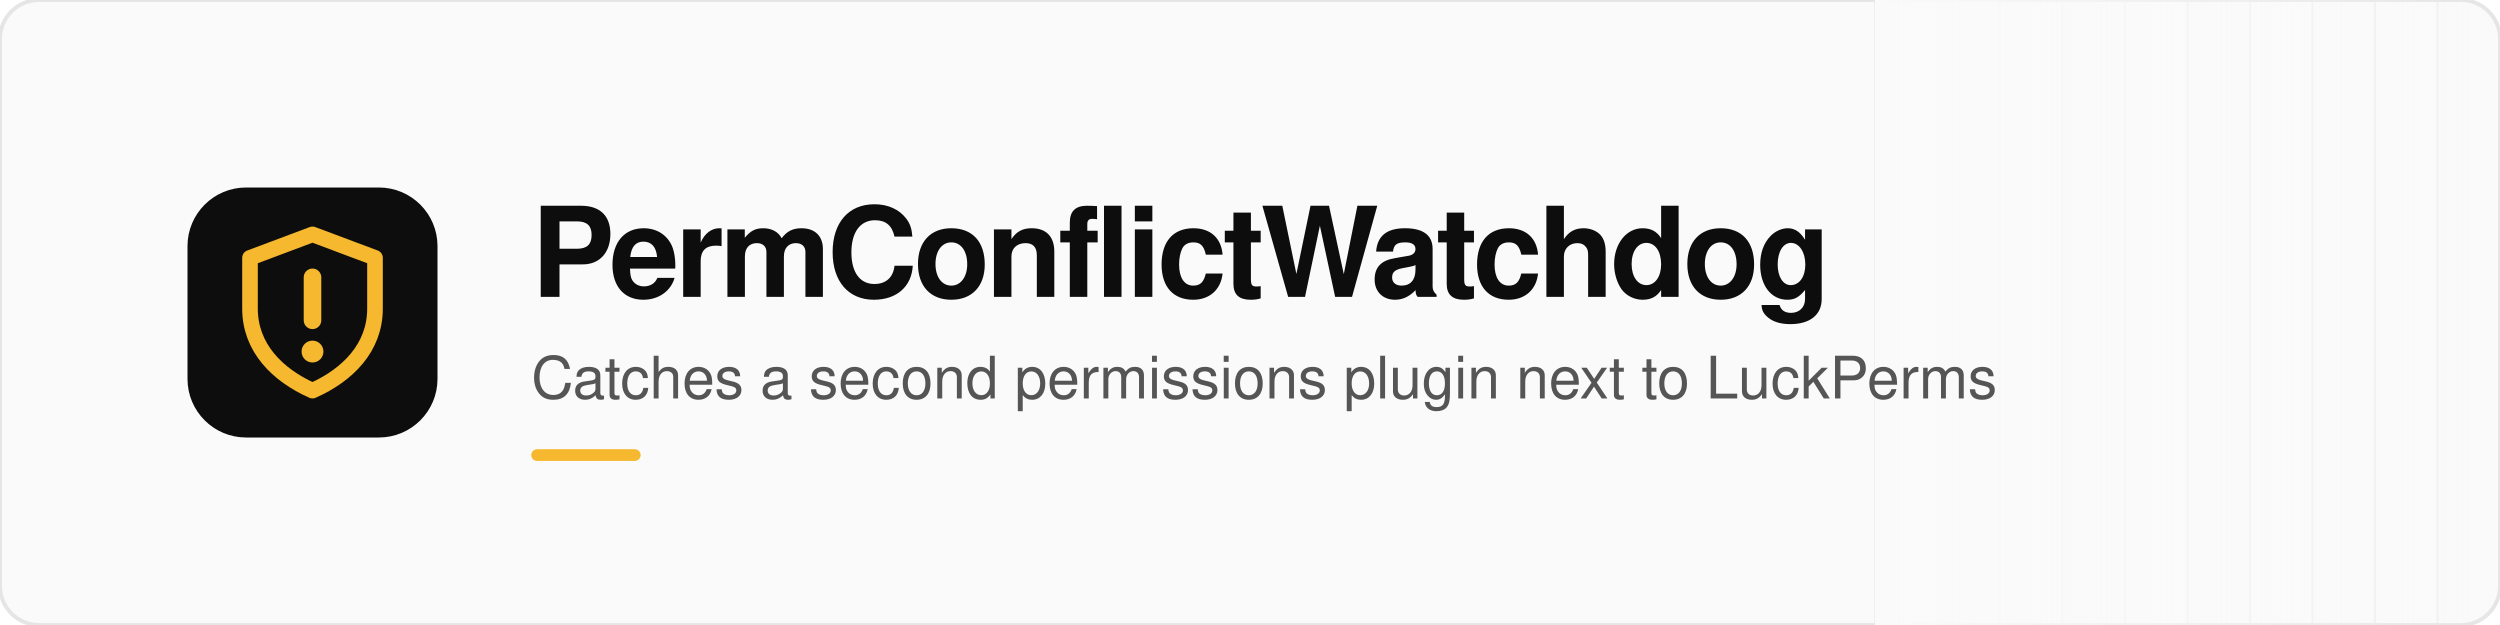
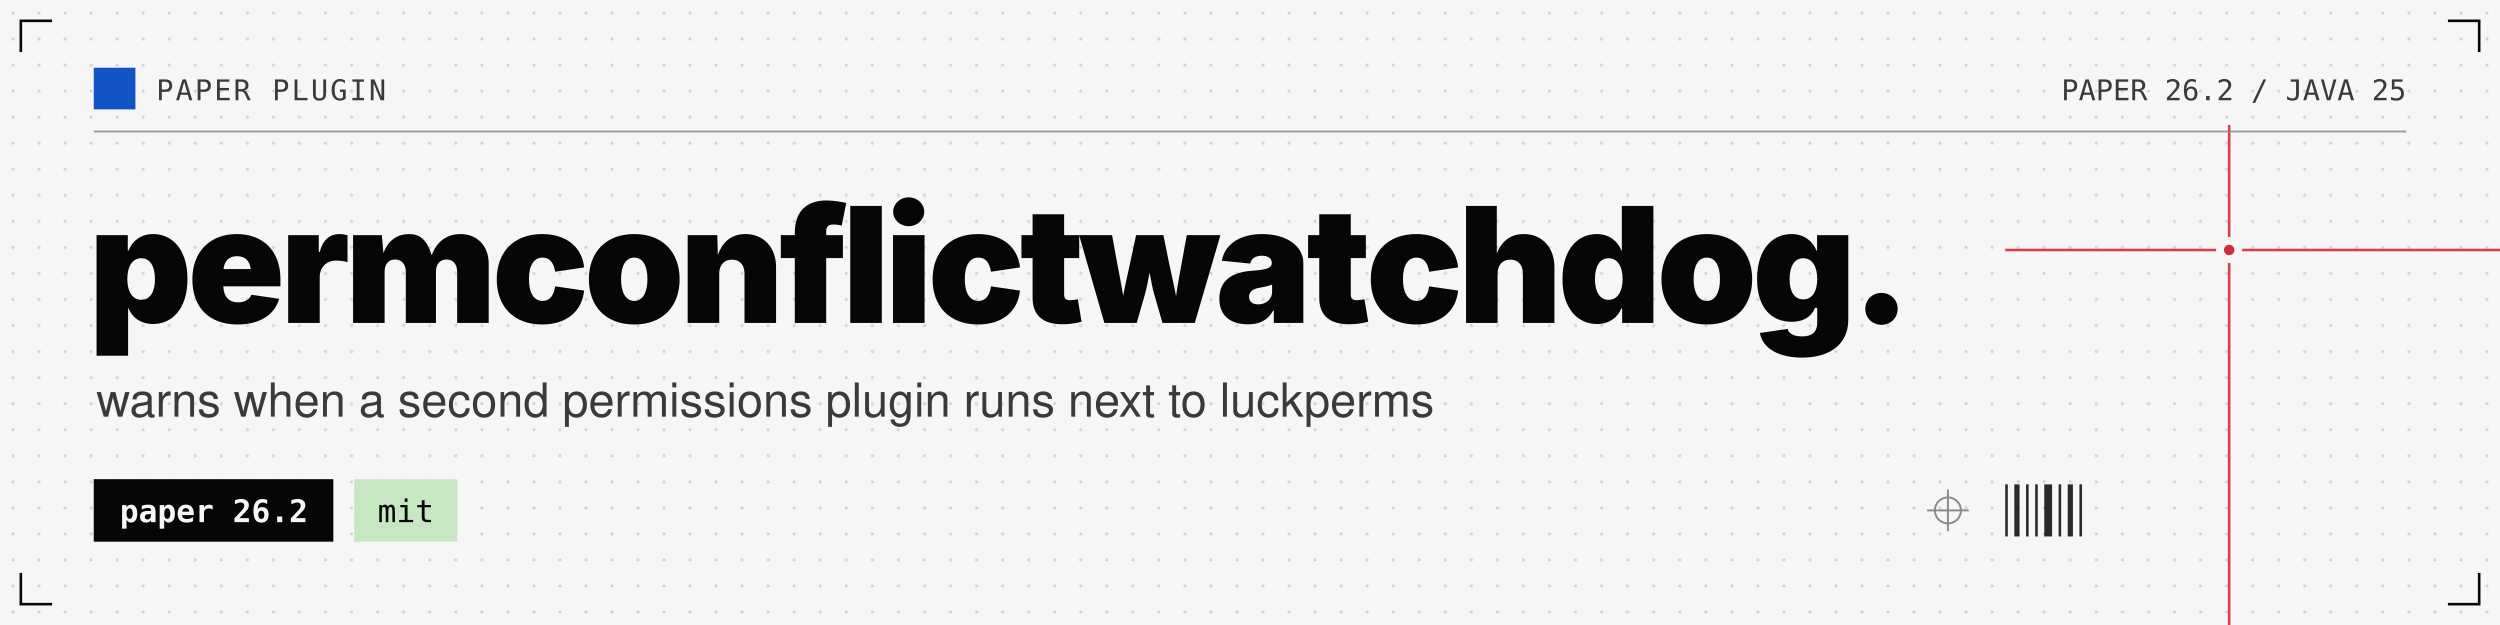
- <svg xmlns="http://www.w3.org/2000/svg" width="1280" height="320" viewBox="0 0 1280 320" role="img" aria-label="PermConflictWatchdog: Catches a second permissions plugin next to LuckPerms">
+ <svg xmlns="http://www.w3.org/2000/svg" width="960" height="240" viewBox="0 0 960 240" role="img" aria-labelledby="t">
+   <rect width="100%" height="100%" fill="#f6f6f6" />
  <defs>
-     <linearGradient id="fade" x1="0" x2="1">
-       <stop offset="0" stop-color="#fafafa" />
-       <stop offset="1" stop-color="#fafafa" stop-opacity="0" />
-     </linearGradient>
+     <pattern id="d" width="10" height="10" patternUnits="userSpaceOnUse">
+       <circle cx="5.0" cy="5.0" r="0.6" fill="#8a8a8a" />
+     </pattern>
  </defs>
-   <rect width="1280" height="320" rx="20" fill="#fafafa" stroke="#e5e5e5" stroke-width="2" />
-   <g opacity="0.5" stroke="#e5e5e5" stroke-width="1">
-     <path d="M960 0 V320" />
-     <path d="M992 0 V320" />
-     <path d="M1024 0 V320" />
-     <path d="M1056 0 V320" />
-     <path d="M1088 0 V320" />
-     <path d="M1120 0 V320" />
-     <path d="M1152 0 V320" />
-     <path d="M1184 0 V320" />
-     <path d="M1216 0 V320" />
-     <path d="M1248 0 V320" />
+   <rect width="960" height="240" fill="url(#d)" opacity="0.35" />
+   <path d="M8 20V8H20M952 20V8H940M8 220V232H20M952 220V232H940" stroke="#060606" stroke-width="1" fill="none" />
+   <g stroke="#d42a3c" stroke-width="1">
+     <path d="M856 48V91M856 101V240M770 96H851M861 96H960" opacity="0.9" />
+     <circle cx="856" cy="96" r="2" fill="#d42a3c" stroke="none" />
  </g>
-   <rect x="960" y="0" width="320" height="320" fill="url(#fade)" />
-   <g transform="translate(96 96) scale(2.0)">
-     <rect x="1" y="1" width="62" height="62" rx="14" fill="#0d0d0d" stroke="#0d0d0d" stroke-width="2" />
-     <path d="M32 12 L48 18 V31 C48 41 41 48 32 52 C23 48 16 41 16 31 V18 Z" fill="none" stroke="#f5b82e" stroke-width="4" stroke-linejoin="round" />
-     <path d="M32 23 V34" stroke="#f5b82e" stroke-width="4.5" stroke-linecap="round" />
-     <circle cx="32" cy="42" r="2.8" fill="#f5b82e" />
+   <rect x="36" y="26" width="16" height="16" fill="#1254c6" />
+   <text x="60" y="38.5" font-family="ui-monospace,SFMono-Regular,'Cascadia Mono',Consolas,Menlo,monospace" font-size="11" fill="#3a3a3a" letter-spacing="0.8">PAPER PLUGIN</text>
+   <text x="924" y="38.5" text-anchor="end" font-family="ui-monospace,SFMono-Regular,'Cascadia Mono',Consolas,Menlo,monospace" font-size="11" fill="#3a3a3a">PAPER 26.2 / JAVA 25</text>
+   <path d="M36 50.5H924" stroke="#8a8a8a" stroke-width="0.75" opacity="0.8" />
+   <path d="M37.075 136.6H49.192V118.454H49.373C50.76 121.89 53.985 124.422 58.718 124.422C65.922 124.422 71.981 118.815 71.981 107.18C71.981 94.972 65.5 89.877 58.838 89.877C53.834 89.877 50.669 92.771 49.373 96.208H49.072V90.299H37.075ZM54.256 115.138C50.941 115.138 48.891 112.063 48.891 107.18C48.891 102.176 50.941 99.162 54.256 99.162C57.602 99.162 59.501 102.176 59.501 107.18C59.501 112.154 57.602 115.138 54.256 115.138ZM91.229 124.603C99.82 124.603 105.487 120.805 107.205 114.746L96.535 113.178C95.811 115.047 93.942 116.102 91.471 116.102C88.125 116.102 85.894 114.113 85.743 109.953H107.688V107.18C107.688 96.449 101.116 89.877 90.928 89.877C80.498 89.877 73.867 96.811 73.867 107.24C73.867 118.152 80.408 124.603 91.229 124.603ZM85.834 103.322C86.195 100.126 87.974 98.378 91.049 98.378C94.123 98.378 95.902 100.126 96.263 103.322ZM110.659 124.0H122.776V106.456C122.776 102.598 125.399 100.066 128.986 100.066C130.222 100.066 132.242 100.247 133.447 100.669V90.36C132.483 90.058 131.428 89.877 130.373 89.877C126.786 89.877 123.982 91.988 122.776 96.75H122.415V90.299H110.659ZM135.574 124.0H147.692V104.346C147.692 101.422 149.199 99.644 151.731 99.644C154.203 99.644 155.831 101.422 155.831 104.346V124.0H167.406V104.346C167.406 101.422 168.943 99.644 171.445 99.644C173.947 99.644 175.545 101.422 175.545 104.346V124.0H187.662V101.272C187.662 94.369 183.231 89.877 176.811 89.877C172.319 89.877 167.918 92.078 165.778 98.016C163.939 92.078 161.287 89.877 157.036 89.877C152.937 89.877 149.139 91.957 147.24 97.202L146.637 90.299H135.574ZM208.177 124.603C217.521 124.603 223.49 119.599 224.304 111.581L213.181 109.953C212.668 113.6 211.01 115.56 208.358 115.56C205.162 115.56 203.113 112.696 203.113 107.18C203.113 101.633 205.162 98.921 208.358 98.921C211.04 98.921 212.608 100.82 213.181 104.346L224.304 102.688C223.52 94.881 217.461 89.877 208.177 89.877C197.205 89.877 190.754 96.901 190.754 107.24C190.754 117.61 197.205 124.603 208.177 124.603ZM243.582 124.603C254.524 124.603 260.975 117.61 260.975 107.24C260.975 96.901 254.524 89.877 243.582 89.877C232.58 89.877 226.129 96.901 226.129 107.24C226.129 117.61 232.58 124.603 243.582 124.603ZM243.582 115.56C240.387 115.56 238.488 112.455 238.488 107.18C238.488 101.875 240.387 98.921 243.582 98.921C246.717 98.921 248.616 101.875 248.616 107.18C248.616 112.455 246.717 115.56 243.582 115.56ZM276.184 105.07C276.184 101.724 278.083 99.704 281.068 99.704C284.112 99.704 285.891 101.724 285.891 105.07V124.0H298.008V102.538C298.008 95.183 293.396 89.877 286.252 89.877C280.495 89.877 277.3 93.314 275.642 97.896L275.431 90.299H264.067V124.0H276.184ZM323.677 90.299H317.257V88.853C317.257 87.255 317.89 86.2 320.15 86.2C321.055 86.2 322.351 86.381 323.225 86.622L324.973 77.941C323.587 77.609 320.361 76.976 317.257 76.976C309.902 76.976 305.199 81.045 305.199 89.335V90.299H299.834V99.101H305.199V124.0H317.257V99.101H323.677ZM338.615 79.086H326.498V124.0H338.615ZM342.913 124.0H355.03V90.299H342.913ZM348.941 86.863C352.227 86.863 354.91 84.391 354.91 81.317C354.91 78.242 352.227 75.77 348.941 75.77C345.656 75.77 342.973 78.242 342.973 81.317C342.973 84.391 345.656 86.863 348.941 86.863ZM375.545 124.603C384.889 124.603 390.858 119.599 391.672 111.581L380.549 109.953C380.036 113.6 378.378 115.56 375.726 115.56C372.53 115.56 370.481 112.696 370.481 107.18C370.481 101.633 372.53 98.921 375.726 98.921C378.408 98.921 379.976 100.82 380.549 104.346L391.672 102.688C390.888 94.881 384.829 89.877 375.545 89.877C364.572 89.877 358.122 96.901 358.122 107.24C358.122 117.61 364.572 124.603 375.545 124.603ZM414.417 90.299H408.629V82.281H396.511V90.299H392.231V99.101H396.511V114.294C396.511 121.016 400.37 124.512 407.936 124.512C410.106 124.512 412.548 124.301 415.321 123.548L413.874 114.897C413.422 115.047 411.643 115.289 410.92 115.289C409.322 115.289 408.629 114.595 408.629 113.178V99.101H414.417ZM424.079 124.0H436.499L439.694 112.907C440.297 110.888 440.869 107.662 441.442 104.678C442.015 107.662 442.588 110.888 443.191 112.907L446.386 124.0H458.805L468.632 90.299H455.73L453.801 100.85C453.108 104.738 452.264 108.928 451.601 113.691C450.726 108.928 449.671 104.738 448.888 100.85L446.747 90.299H436.257L433.997 100.85C433.183 104.678 432.158 108.868 431.284 113.6C430.56 108.868 429.656 104.708 428.963 100.85L427.034 90.299H414.373ZM479.199 124.543C483.57 124.543 486.855 123.035 488.905 119.237H489.146V124.0H500.48V100.91C500.48 94.7 494.331 89.877 484.745 89.877C475.28 89.877 470.126 94.489 469.191 100.126L480.103 101.211C480.495 99.162 482.273 98.197 484.564 98.197C486.885 98.197 488.362 99.192 488.362 100.91V101.031C488.362 102.99 486.222 103.593 480.585 103.985C473.622 104.497 468.227 107.331 468.227 114.716C468.227 121.408 472.718 124.543 479.199 124.543ZM483.117 116.886C481.068 116.886 479.621 115.891 479.621 113.992C479.621 112.274 480.827 110.948 483.66 110.496C485.559 110.194 487.187 109.802 488.483 109.29V112.063C488.483 115.138 485.861 116.886 483.117 116.886ZM524.491 90.299H518.704V82.281H506.586V90.299H502.306V99.101H506.586V114.294C506.586 121.016 510.444 124.512 518.01 124.512C520.181 124.512 522.622 124.301 525.396 123.548L523.949 114.897C523.497 115.047 521.718 115.289 520.995 115.289C519.397 115.289 518.704 114.595 518.704 113.178V99.101H524.491ZM543.8 124.603C553.145 124.603 559.113 119.599 559.927 111.581L548.804 109.953C548.291 113.6 546.634 115.56 543.981 115.56C540.786 115.56 538.736 112.696 538.736 107.18C538.736 101.633 540.786 98.921 543.981 98.921C546.664 98.921 548.231 100.82 548.804 104.346L559.927 102.688C559.143 94.881 553.084 89.877 543.8 89.877C532.828 89.877 526.377 96.901 526.377 107.24C526.377 117.61 532.828 124.603 543.8 124.603ZM575.076 105.07C575.076 101.724 576.975 99.704 579.959 99.704C583.004 99.704 584.782 101.724 584.782 105.07V124.0H596.9V102.538C596.9 95.183 592.288 89.877 585.144 89.877C579.658 89.877 576.493 93.012 574.774 97.293V79.086H562.958V124.0H575.076ZM613.255 124.422C617.987 124.422 621.212 121.89 622.599 118.454H622.9V124.0H634.898V79.086H622.78V96.208H622.599C621.303 92.771 618.138 89.877 613.134 89.877C606.472 89.877 599.991 94.972 599.991 107.18C599.991 118.815 606.05 124.422 613.255 124.422ZM617.716 115.138C614.37 115.138 612.471 112.154 612.471 107.18C612.471 102.176 614.37 99.162 617.716 99.162C621.032 99.162 623.081 102.176 623.081 107.18C623.081 112.063 621.032 115.138 617.716 115.138ZM655.442 124.603C666.384 124.603 672.835 117.61 672.835 107.24C672.835 96.901 666.384 89.877 655.442 89.877C644.44 89.877 637.989 96.901 637.989 107.24C637.989 117.61 644.44 124.603 655.442 124.603ZM655.442 115.56C652.247 115.56 650.348 112.455 650.348 107.18C650.348 101.875 652.247 98.921 655.442 98.921C658.577 98.921 660.476 101.875 660.476 107.18C660.476 112.455 658.577 115.56 655.442 115.56ZM692.023 137.323C702.664 137.323 709.748 132.229 709.748 122.734V90.299H697.751V96.208H697.509C696.183 92.771 692.897 89.877 687.924 89.877C681.232 89.877 674.721 94.972 674.721 107.18C674.721 118.815 680.81 123.578 687.984 123.578C692.536 123.578 695.64 121.619 696.937 118.212H697.811V123.94C697.811 127.467 695.882 129.185 691.963 129.185C688.858 129.185 686.808 128.1 686.447 126.291L675.806 127.858C676.771 133.646 682.799 137.323 692.023 137.323ZM692.445 114.957C689.129 114.957 687.2 112.154 687.2 107.18C687.2 102.176 689.129 99.162 692.445 99.162C695.791 99.162 697.811 102.176 697.811 107.18C697.811 112.063 695.791 114.957 692.445 114.957ZM722.485 124.723C726.012 124.723 728.695 122.101 728.695 118.604C728.695 115.108 726.012 112.485 722.485 112.485C718.958 112.485 716.276 115.108 716.276 118.604C716.276 122.101 718.958 124.723 722.485 124.723Z" fill="#060606" />
+   <text x="37" y="160" font-family="-apple-system,'Segoe UI',Helvetica,Arial,sans-serif" font-size="18" fill="#3a3a3a">warns when a second permissions plugin runs next to luckperms</text>
+   <rect x="36" y="184" width="92.0" height="24" fill="#060606" />
+   <text x="46" y="200.5" font-family="ui-monospace,SFMono-Regular,'Cascadia Mono',Consolas,Menlo,monospace" font-size="12" font-weight="700" fill="#f6f6f6">paper 26.2</text>
+   <rect x="136.0" y="184" width="39.6" height="24" fill="#c7e6c2" />
+   <text x="145.0" y="200.5" font-family="ui-monospace,SFMono-Regular,'Cascadia Mono',Consolas,Menlo,monospace" font-size="12" fill="#060606">mit</text>
+   <rect x="770" y="186" width="1" height="20" fill="#060606" opacity="0.85" />
+   <rect x="773.5" y="186" width="2" height="20" fill="#060606" opacity="0.85" />
+   <rect x="778.0" y="186" width="1" height="20" fill="#060606" opacity="0.85" />
+   <rect x="781.5" y="186" width="1" height="20" fill="#060606" opacity="0.85" />
+   <rect x="785.0" y="186" width="3" height="20" fill="#060606" opacity="0.85" />
+   <rect x="790.5" y="186" width="1" height="20" fill="#060606" opacity="0.85" />
+   <rect x="794.0" y="186" width="2" height="20" fill="#060606" opacity="0.85" />
+   <rect x="798.5" y="186" width="1" height="20" fill="#060606" opacity="0.85" />
+   <g stroke="#8a8a8a" stroke-width="0.75" fill="none">
+     <circle cx="748" cy="196" r="5" />
+     <path d="M740 196H756M748 188V204" />
  </g>
-   <text x="272" y="152" font-family="ui-sans-serif, system-ui, -apple-system, 'Segoe UI', Helvetica, Arial, sans-serif" font-size="64" font-weight="800" fill="#0d0d0d" letter-spacing="-2">PermConflictWatchdog</text>
-   <text x="272" y="204" font-family="ui-sans-serif, system-ui, -apple-system, 'Segoe UI', Helvetica, Arial, sans-serif" font-size="30" fill="#555555">Catches a second permissions plugin next to LuckPerms</text>
-   <rect x="272" y="230" width="56" height="6" rx="3" fill="#f5b82e" />
</svg>
